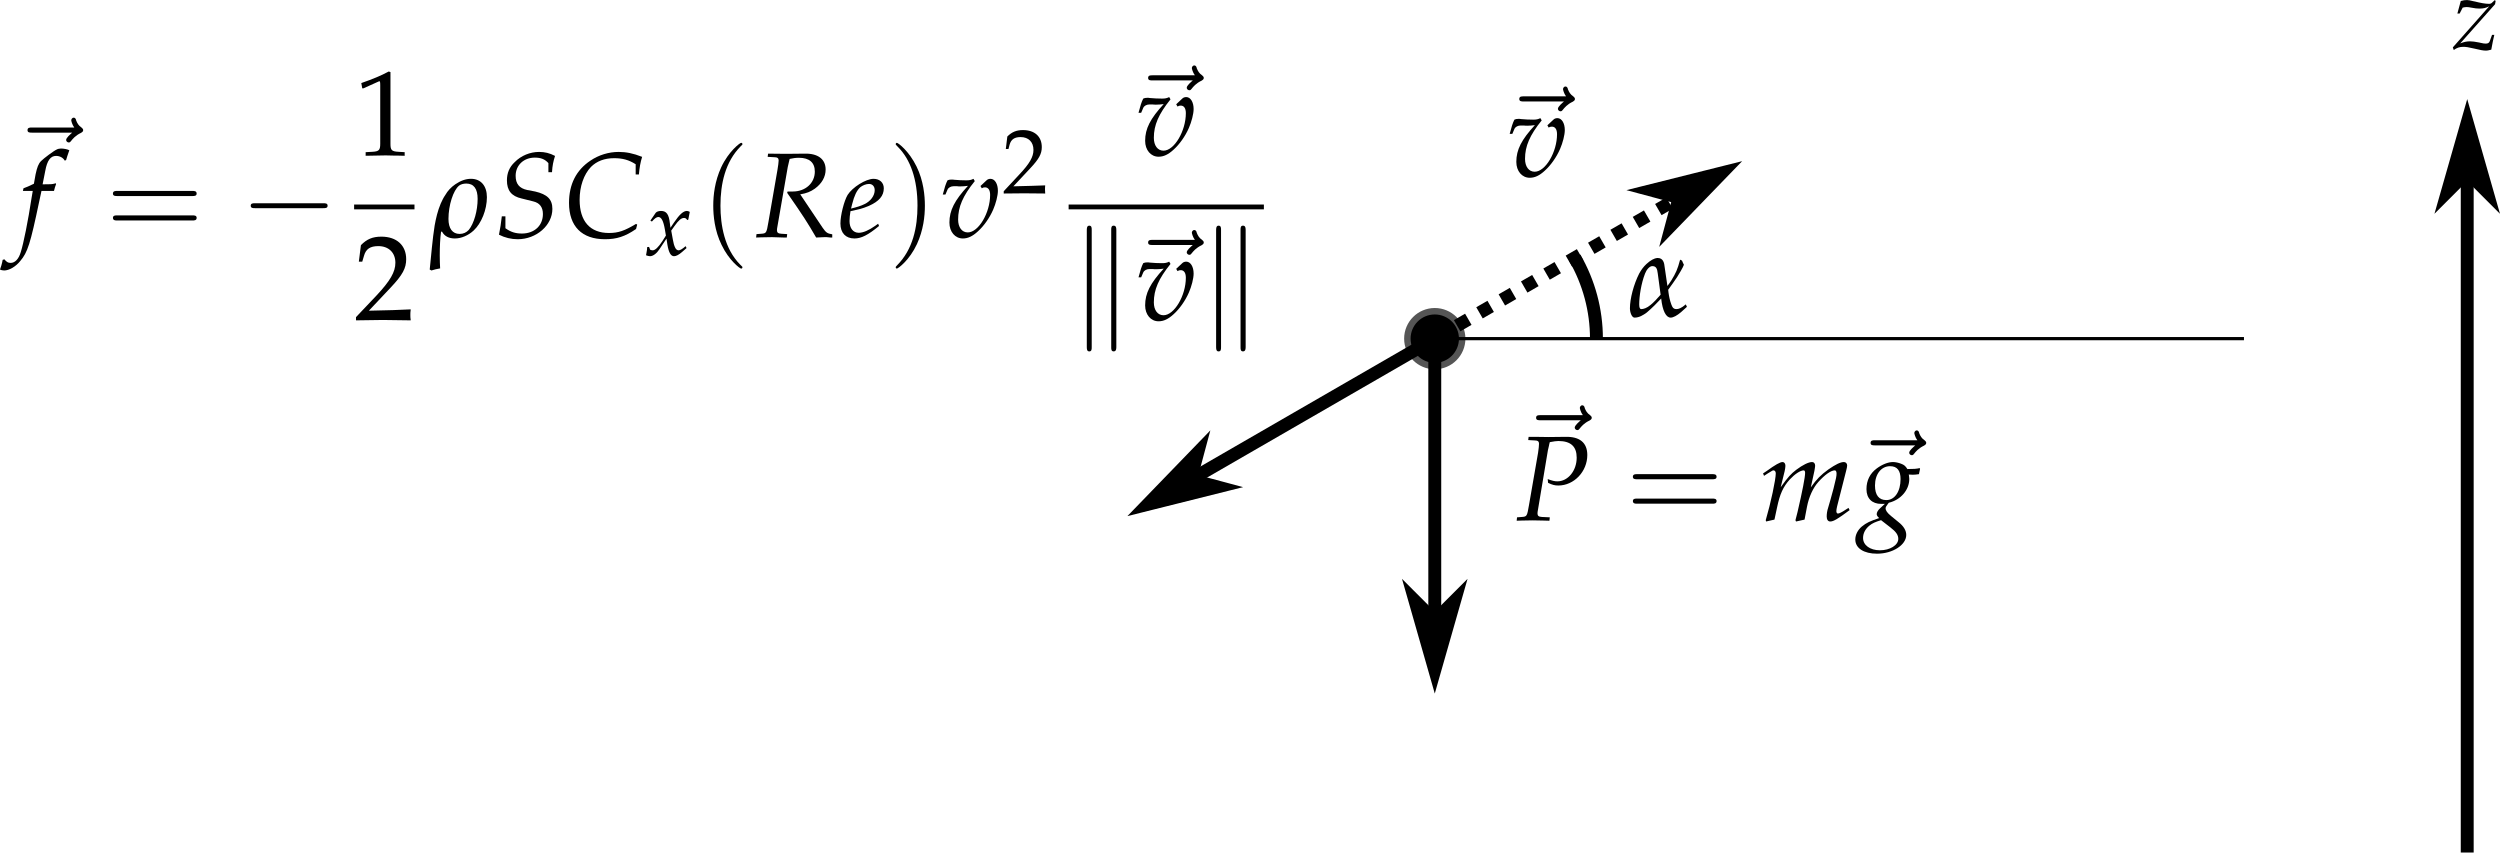
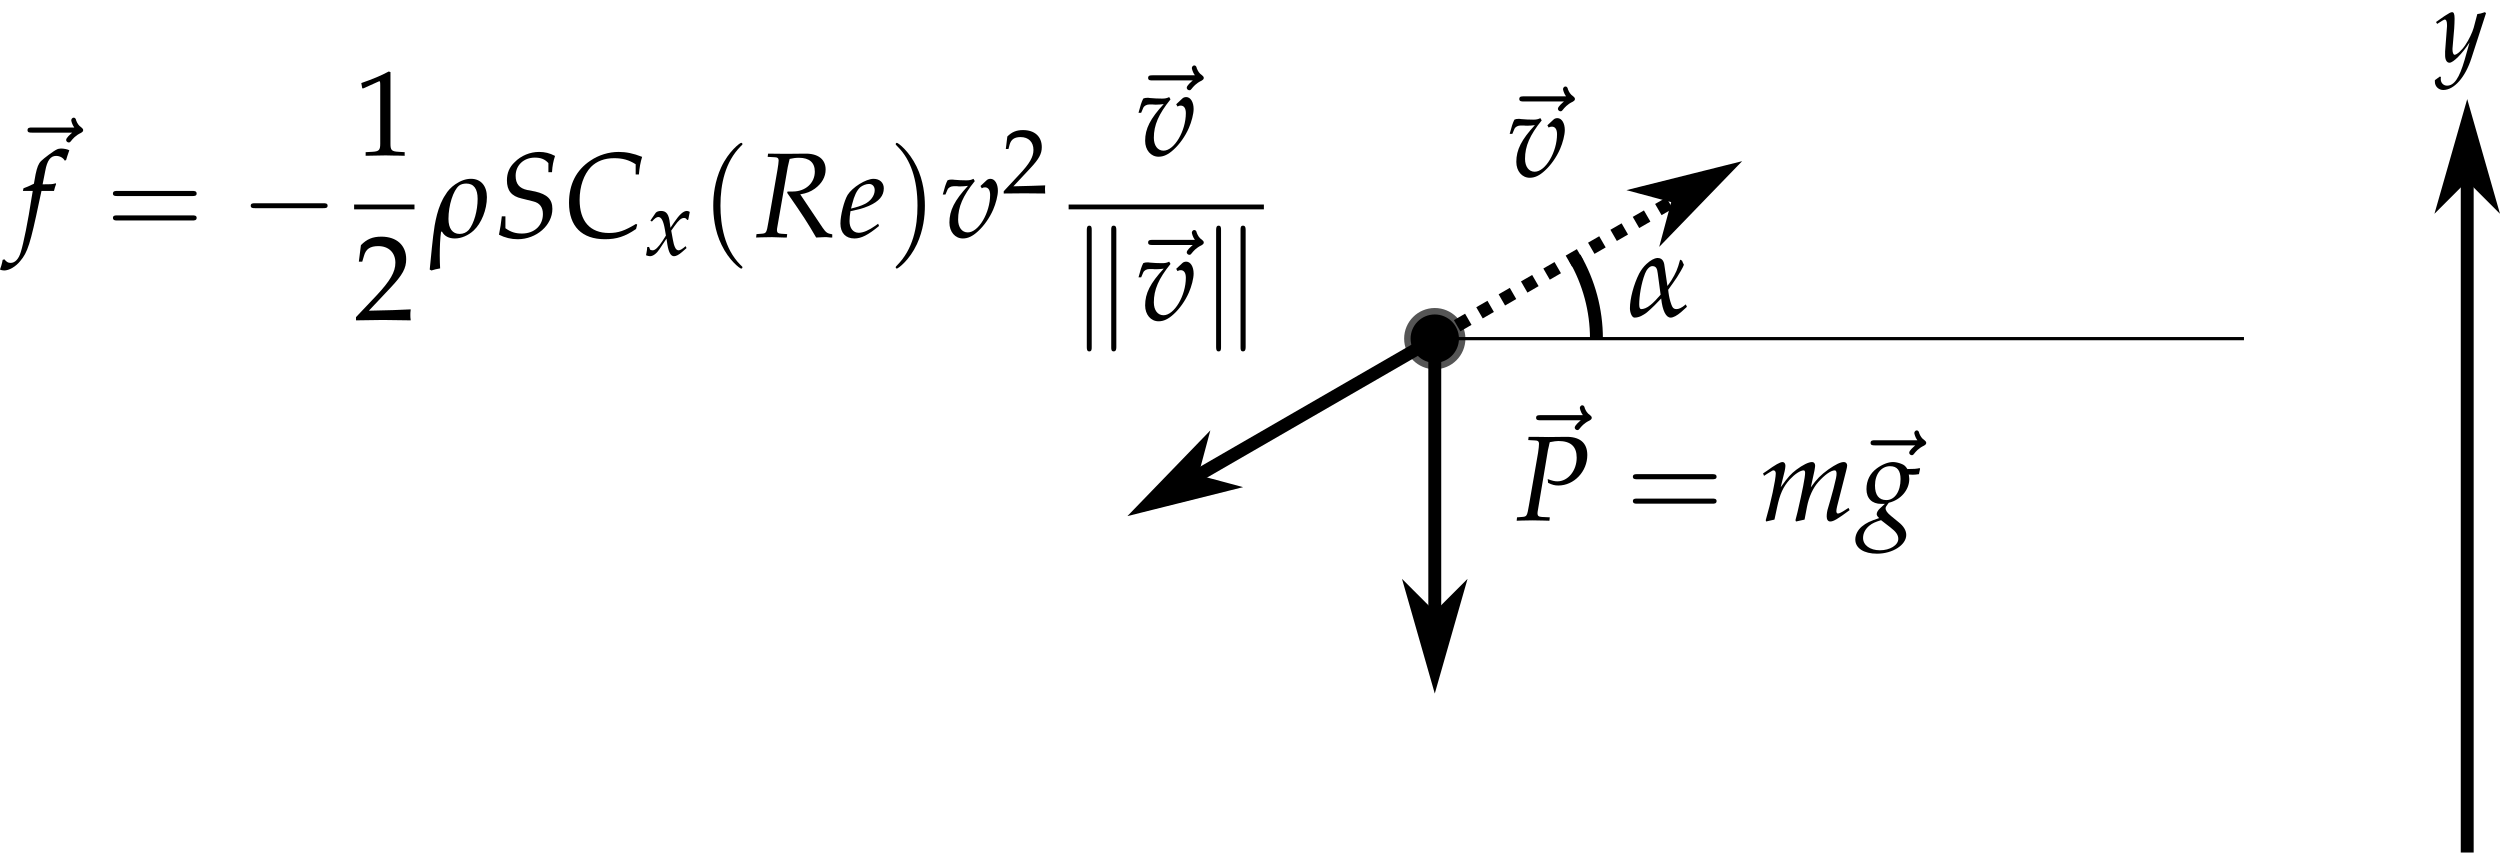
<svg xmlns="http://www.w3.org/2000/svg" xmlns:xlink="http://www.w3.org/1999/xlink" width="206.27mm" height="70.341mm" viewBox="0 0 206.27 70.341" version="1.1" id="svg5">
  <defs id="defs2">
    <marker style="overflow:visible" id="Arrow1Mend" refX="0" refY="0" orient="auto">
      <path transform="matrix(-0.4,0,0,-0.4,-4,0)" style="fill:context-stroke;fill-rule:evenodd;stroke:context-stroke;stroke-width:1pt" d="M 0,0 5,-5 -12.5,0 5,5 Z" id="path1244" />
    </marker>
    <marker style="overflow:visible" id="Arrow1Lstart" refX="0" refY="0" orient="auto">
      <path transform="matrix(0.8,0,0,0.8,10,0)" style="fill:context-stroke;fill-rule:evenodd;stroke:context-stroke;stroke-width:1pt" d="M 0,0 5,-5 -12.5,0 5,5 Z" id="path1235" />
    </marker>
    <g id="g3062">
      <symbol overflow="visible" id="symbol9080">
        <path style="stroke:none" d="" id="path6929" />
      </symbol>
      <symbol overflow="visible" id="symbol4712">
        <path style="stroke:none" d="m 5.578,-6.172 c -0.156,0.141 -0.5,0.422 -0.5,0.609 0,0.109 0.109,0.203 0.219,0.203 0.094,0 0.141,-0.062 0.188,-0.125 C 5.609,-5.641 5.844,-5.938 6.312,-6.156 6.375,-6.203 6.484,-6.25 6.484,-6.375 6.484,-6.484 6.406,-6.531 6.344,-6.594 6.109,-6.75 6,-6.938 5.906,-7.172 5.891,-7.266 5.844,-7.406 5.703,-7.406 5.562,-7.406 5.5,-7.266 5.5,-7.188 c 0,0.047 0.078,0.375 0.25,0.594 h -3.5 c -0.172,0 -0.359,0 -0.359,0.219 0,0.203 0.188,0.203 0.359,0.203 z m 0,0" id="path9297" />
      </symbol>
      <symbol overflow="visible" id="symbol5395">
        <path style="stroke:none" d="" id="path2245" />
      </symbol>
      <symbol overflow="visible" id="symbol1515">
        <path style="stroke:none" d="m 1.047,-6.625 0.547,0.031 c 0.234,0 0.344,0.078 0.344,0.266 0,0.141 -0.031,0.453 -0.078,0.75 L 1.109,-1.25 C 0.953,-0.344 0.938,-0.312 0.531,-0.281 L 0.125,-0.25 0.094,0.031 0.516,0.016 C 0.922,0.016 1.219,0 1.406,0 1.578,0 1.859,0.016 2.266,0.016 L 2.797,0.031 2.828,-0.25 2.172,-0.281 C 1.906,-0.297 1.812,-0.375 1.812,-0.578 c 0,-0.094 0.016,-0.156 0.047,-0.344 l 0.812,-4.859 c 0,-0.016 0.047,-0.203 0.094,-0.406 0,-0.047 0.031,-0.141 0.062,-0.266 0.359,-0.062 0.516,-0.094 0.703,-0.094 1.031,0 1.516,0.453 1.516,1.375 0,1.078 -0.719,1.953 -1.594,1.953 -0.219,0 -0.422,-0.047 -0.797,-0.188 l 0.031,0.312 C 3.047,-2.922 3.25,-2.875 3.531,-2.875 c 1.297,0 2.391,-1.156 2.391,-2.516 0,-1.016 -0.625,-1.531 -1.812,-1.5 l -1.375,0.016 -1.125,-0.016 h -0.531 z m 0,0" id="path9433" />
      </symbol>
      <symbol overflow="visible" id="symbol8825">
        <path style="stroke:none" d="m 7.281,-1.031 -0.266,0.172 c -0.281,0.188 -0.5,0.297 -0.609,0.297 -0.062,0 -0.125,-0.078 -0.125,-0.188 0,-0.109 0.016,-0.203 0.062,-0.406 l 0.75,-2.953 C 7.141,-4.281 7.172,-4.453 7.172,-4.531 7.172,-4.688 7.062,-4.812 6.906,-4.812 6.625,-4.812 6.234,-4.625 5.625,-4.203 5,-3.75 4.656,-3.406 4.172,-2.719 L 4.469,-4.078 C 4.5,-4.281 4.531,-4.422 4.531,-4.5 c 0,-0.188 -0.094,-0.312 -0.25,-0.312 -0.297,0 -0.766,0.234 -1.312,0.641 -0.438,0.344 -0.641,0.547 -1.281,1.438 L 2.016,-4.062 c 0.031,-0.172 0.062,-0.312 0.062,-0.438 0,-0.188 -0.094,-0.312 -0.234,-0.312 -0.203,0 -0.594,0.219 -1.328,0.75 L 0.234,-3.875 0.312,-3.672 0.625,-3.875 c 0.375,-0.234 0.406,-0.25 0.469,-0.25 0.109,0 0.188,0.094 0.188,0.25 0,0.5 -0.406,2.422 -0.828,3.859 l 0.031,0.109 0.688,-0.156 0.219,-1.016 C 1.625,-2.188 1.891,-2.766 2.438,-3.375 c 0.422,-0.453 0.875,-0.75 1.156,-0.75 0.062,0 0.109,0.078 0.109,0.203 0,0.359 -0.219,1.484 -0.625,3.234 L 2.906,-0.016 2.953,0.094 3.656,-0.062 3.859,-1.125 c 0.156,-0.812 0.5,-1.562 0.938,-2.047 C 5.344,-3.781 5.844,-4.125 6.156,-4.125 c 0.078,0 0.141,0.094 0.141,0.25 0,0.234 -0.031,0.375 -0.25,1.25 C 5.875,-2 5.719,-1.406 5.609,-1.062 c -0.094,0.281 -0.125,0.531 -0.125,0.75 0,0.25 0.109,0.406 0.297,0.406 0.266,0 0.625,-0.219 1.594,-0.938 z m 0,0" id="path3213" />
      </symbol>
      <symbol overflow="visible" id="symbol580">
        <path style="stroke:none" d="m 4.031,-3.781 c 0.172,0.016 0.25,0.016 0.344,0.016 0.172,0 0.266,-0.016 0.5,-0.047 L 4.969,-4.25 4.938,-4.312 C 4.656,-4.25 4.453,-4.234 3.922,-4.234 3.766,-4.484 3.656,-4.578 3.406,-4.672 3.203,-4.75 2.953,-4.812 2.734,-4.812 c -0.406,0 -0.906,0.203 -1.344,0.531 -0.547,0.406 -0.844,0.984 -0.844,1.703 0,0.766 0.453,1.219 1.219,1.219 0.078,0 0.188,0 0.297,0 l -0.406,0.375 C 1.5,-0.844 1.391,-0.656 1.391,-0.516 c 0,0.094 0.062,0.203 0.203,0.328 -0.75,0.25 -1.062,0.391 -1.438,0.703 C -0.172,0.797 -0.375,1.188 -0.375,1.578 -0.375,2.297 0.328,2.75 1.422,2.75 c 1.281,0 2.406,-0.719 2.406,-1.547 0,-0.359 -0.203,-0.719 -0.641,-1.062 L 2.594,-0.344 C 2.25,-0.625 2.125,-0.812 2.125,-1 c 0,-0.094 0.062,-0.188 0.203,-0.375 0.031,-0.047 0.047,-0.047 0.062,-0.078 0.984,-0.234 1.688,-1.062 1.688,-1.953 0,-0.094 -0.016,-0.188 -0.031,-0.328 z M 2.516,0.578 c 0.469,0.359 0.656,0.625 0.656,0.953 0,0.516 -0.688,0.938 -1.516,0.938 -0.812,0 -1.391,-0.422 -1.391,-1.016 0,-0.391 0.188,-0.734 0.5,-1 C 1.031,0.234 1.25,0.141 1.75,-0.016 Z M 2.5,-4.469 c 0.578,0 0.859,0.359 0.859,1.062 0,1.031 -0.484,1.734 -1.172,1.734 -0.609,0 -0.938,-0.406 -0.938,-1.203 0,-0.938 0.516,-1.594 1.25,-1.594 z m 0,0" id="path8747" />
      </symbol>
      <symbol overflow="visible" id="symbol9450">
        <path style="stroke:none" d="" id="path8970" />
      </symbol>
      <symbol overflow="visible" id="symbol7681">
        <path style="stroke:none" d="m 7.125,-3.391 c 0.156,0 0.359,0 0.359,-0.203 0,-0.219 -0.203,-0.219 -0.344,-0.219 h -6.219 c -0.141,0 -0.344,0 -0.344,0.219 0,0.203 0.203,0.203 0.359,0.203 z M 7.141,-1.375 c 0.141,0 0.344,0 0.344,-0.219 0,-0.203 -0.203,-0.203 -0.359,-0.203 H 0.938 c -0.156,0 -0.359,0 -0.359,0.203 0,0.219 0.203,0.219 0.344,0.219 z m 0,0" id="path130" />
      </symbol>
    </g>
    <g id="g1951">
      <symbol overflow="visible" id="symbol6240">
        <path style="stroke:none" d="" id="path9977" />
      </symbol>
      <symbol overflow="visible" id="symbol6312">
        <path style="stroke:none" d="m 5.578,-6.172 c -0.156,0.141 -0.5,0.422 -0.5,0.609 0,0.109 0.109,0.203 0.219,0.203 0.094,0 0.141,-0.062 0.188,-0.125 C 5.609,-5.641 5.844,-5.938 6.312,-6.156 6.375,-6.203 6.484,-6.25 6.484,-6.375 6.484,-6.484 6.406,-6.531 6.344,-6.594 6.109,-6.75 6,-6.938 5.906,-7.172 5.891,-7.266 5.844,-7.406 5.703,-7.406 5.562,-7.406 5.5,-7.266 5.5,-7.188 c 0,0.047 0.078,0.375 0.25,0.594 h -3.5 c -0.172,0 -0.359,0 -0.359,0.219 0,0.203 0.188,0.203 0.359,0.203 z m 0,0" id="path1254" />
      </symbol>
      <symbol overflow="visible" id="symbol8462">
        <path style="stroke:none" d="" id="path4451" />
      </symbol>
      <symbol overflow="visible" id="symbol340">
        <path style="stroke:none" d="M 2.844,-3.812 C 2.891,-4 2.953,-4.234 3.016,-4.375 l -0.031,-0.078 -0.078,0.031 c -0.234,0.062 -0.344,0.062 -0.828,0.062 H 1.906 L 2.125,-5.469 c 0.156,-0.859 0.438,-1.234 0.891,-1.234 0.297,0 0.578,0.141 0.719,0.391 L 3.844,-6.359 C 3.891,-6.516 3.984,-6.828 4.062,-7.031 L 4.109,-7.172 C 3.953,-7.25 3.656,-7.312 3.422,-7.312 c -0.109,0 -0.266,0.031 -0.344,0.078 -0.25,0.109 -1.062,0.719 -1.297,0.953 C 1.562,-6.062 1.453,-5.766 1.328,-5.188 L 1.188,-4.406 C 0.781,-4.203 0.578,-4.125 0.328,-4.031 L 0.281,-3.812 h 0.812 L 1,-3.266 C 0.703,-1.312 0.328,0.531 0.109,1.219 -0.062,1.812 -0.375,2.125 -0.734,2.125 -0.953,2.125 -1.062,2.047 -1.25,1.828 L -1.391,1.875 C -1.422,2.109 -1.562,2.578 -1.609,2.672 -1.531,2.719 -1.375,2.75 -1.266,2.75 -0.859,2.75 -0.312,2.438 0.062,1.969 0.672,1.25 0.891,0.562 1.625,-2.938 c 0.031,-0.125 0.109,-0.5 0.188,-0.875 z m 0,0" id="path1472" />
      </symbol>
      <symbol overflow="visible" id="symbol2308">
        <path style="stroke:none" d="m 4.5,-5.359 h 0.297 c 0.031,-0.531 0.109,-0.906 0.25,-1.344 C 4.594,-6.938 4.203,-7.031 3.734,-7.031 3,-7.031 2.25,-6.734 1.719,-6.188 c -0.438,0.406 -0.641,0.906 -0.641,1.5 0,0.844 0.375,1.312 1.219,1.5 l 0.938,0.234 c 0.547,0.125 0.812,0.484 0.812,1.047 0,0.953 -0.703,1.609 -1.734,1.609 -0.531,0 -0.922,-0.125 -1.359,-0.438 V -1.719 H 0.656 c -0.062,0.547 -0.125,1 -0.234,1.516 0.484,0.25 1.016,0.375 1.547,0.375 1.547,0 2.859,-1.156 2.859,-2.5 0,-0.797 -0.422,-1.203 -1.422,-1.438 L 2.75,-3.891 C 2.094,-4.031 1.797,-4.406 1.797,-5.062 c 0,-0.875 0.672,-1.5 1.578,-1.5 0.5,0 0.828,0.125 1.125,0.453 z m 0,0" id="path9403" />
      </symbol>
      <symbol overflow="visible" id="symbol3875">
        <path style="stroke:none" d="M 5.953,-5.172 H 6.219 c 0.047,-0.562 0.125,-1 0.266,-1.453 -0.75,-0.297 -1.328,-0.406 -1.938,-0.406 -0.812,0 -1.641,0.25 -2.328,0.719 -1.172,0.781 -1.766,1.953 -1.766,3.484 0,1.938 1.062,3 2.969,3 0.953,0 1.656,-0.219 2.562,-0.844 l 0.094,-0.359 -0.094,-0.062 c -0.938,0.562 -1.453,0.75 -2.234,0.75 -1.562,0 -2.422,-0.969 -2.422,-2.734 0,-1.109 0.344,-2.094 0.938,-2.719 0.469,-0.469 1.109,-0.719 1.906,-0.719 0.703,0 1.219,0.141 1.781,0.5 z m 0,0" id="path7972" />
      </symbol>
      <symbol overflow="visible" id="symbol4519">
        <path style="stroke:none" d="m 1.047,-6.625 0.562,0.031 c 0.234,0 0.344,0.078 0.344,0.266 0,0.141 -0.047,0.453 -0.094,0.75 L 1.109,-1.25 C 0.953,-0.344 0.938,-0.312 0.531,-0.281 L 0.125,-0.25 0.094,0.031 0.516,0.016 C 0.984,0 1.172,0 1.406,0 L 2.375,0.031 h 0.25 L 2.656,-0.25 2.172,-0.281 C 1.906,-0.297 1.812,-0.375 1.812,-0.578 c 0,-0.094 0.016,-0.172 0.047,-0.344 L 2.703,-5.781 C 2.703,-5.797 2.75,-6 2.797,-6.188 c 0.016,-0.078 0.031,-0.141 0.062,-0.266 0.297,-0.062 0.484,-0.094 0.766,-0.094 0.859,0 1.312,0.391 1.312,1.141 0,0.938 -0.766,1.641 -1.812,1.641 H 2.688 L 2.656,-3.656 C 4,-1.719 4.312,-1.234 5.047,0.031 L 5.719,0 h 0.188 c 0,0 0.141,0.016 0.328,0.031 H 6.375 V -0.234 C 5.969,-0.297 5.859,-0.375 5.578,-0.781 l -1.844,-2.75 C 4.281,-3.625 4.578,-3.75 4.938,-4 c 0.578,-0.422 0.891,-0.969 0.891,-1.578 0,-0.859 -0.641,-1.344 -1.75,-1.312 l -1.5,0.016 c -0.141,0 -0.328,0 -1.5,-0.016 z m 0,0" id="path462" />
      </symbol>
      <symbol overflow="visible" id="symbol2352">
        <path style="stroke:none" d="M 3.266,-1.109 3.031,-0.938 c -0.531,0.375 -1,0.578 -1.359,0.578 -0.469,0 -0.766,-0.375 -0.766,-0.969 0,-0.25 0.031,-0.516 0.078,-0.812 l 0.812,-0.188 C 1.969,-2.375 2.25,-2.469 2.5,-2.578 c 0.844,-0.375 1.234,-0.828 1.234,-1.453 0,-0.469 -0.344,-0.781 -0.844,-0.781 -0.641,0 -1.75,0.703 -2.141,1.328 -0.297,0.5 -0.594,1.688 -0.594,2.359 0,0.781 0.438,1.234 1.156,1.234 0.562,0 1.125,-0.281 2.031,-1.031 z M 1.125,-2.734 c 0.172,-0.688 0.375,-1.109 0.656,-1.375 0.188,-0.156 0.484,-0.281 0.734,-0.281 0.281,0 0.469,0.203 0.469,0.516 0,0.453 -0.344,0.922 -0.859,1.156 -0.281,0.141 -0.641,0.25 -1.094,0.359 z m 0,0" id="path1520" />
      </symbol>
      <symbol overflow="visible" id="symbol7189">
        <path style="stroke:none" d="m 3.312,-4.219 0.109,0.188 c 0.094,-0.062 0.172,-0.078 0.266,-0.078 0.266,0 0.422,0.219 0.422,0.625 0,1.469 -0.953,3.094 -1.844,3.094 -0.484,0 -0.797,-0.422 -0.797,-1.062 0,-1.047 0.391,-1.953 1.375,-3.172 L 2.734,-4.812 c -0.188,0.094 -0.328,0.125 -0.594,0.125 -0.281,0 -0.703,-0.016 -1,-0.047 L 1.031,-4.75 c -0.062,0 -0.109,0 -0.125,0 -0.125,0 -0.203,0.016 -0.312,0.062 -0.141,0.266 -0.25,0.625 -0.391,1.172 h 0.219 l 0.172,-0.406 c 0.078,-0.172 0.281,-0.281 0.516,-0.281 0.047,0 0.141,0 0.266,0 0.078,0.016 0.156,0.016 0.281,0.016 0.203,0 0.375,-0.016 0.625,-0.047 C 1.172,-3.031 0.75,-2.203 0.75,-1.203 c 0,0.766 0.469,1.312 1.109,1.312 0.406,0 0.797,-0.172 1.25,-0.594 0.469,-0.422 0.953,-1.094 1.25,-1.781 0.219,-0.5 0.391,-1.156 0.391,-1.562 0,-0.562 -0.25,-0.984 -0.609,-0.984 -0.141,0 -0.25,0.047 -0.328,0.125 z m 0,0" id="path2738" />
      </symbol>
      <symbol overflow="visible" id="symbol9113">
        <path style="stroke:none" d="" id="path3026" />
      </symbol>
      <symbol overflow="visible" id="symbol9743">
        <path style="stroke:none" d="m 7.125,-3.391 c 0.156,0 0.359,0 0.359,-0.203 0,-0.219 -0.203,-0.219 -0.344,-0.219 h -6.219 c -0.141,0 -0.344,0 -0.344,0.219 0,0.203 0.203,0.203 0.359,0.203 z M 7.141,-1.375 c 0.141,0 0.344,0 0.344,-0.219 0,-0.203 -0.203,-0.203 -0.359,-0.203 H 0.938 c -0.156,0 -0.359,0 -0.359,0.203 0,0.219 0.203,0.219 0.344,0.219 z m 0,0" id="path1580" />
      </symbol>
      <symbol overflow="visible" id="symbol6330">
        <path style="stroke:none" d="m 3.438,2.484 c 0,-0.031 0,-0.047 -0.188,-0.219 C 1.953,0.953 1.625,-1 1.625,-2.594 1.625,-4.406 2.016,-6.203 3.297,-7.5 3.438,-7.625 3.438,-7.641 3.438,-7.672 3.438,-7.75 3.391,-7.781 3.328,-7.781 c -0.094,0 -1.031,0.703 -1.641,2.016 -0.531,1.156 -0.656,2.297 -0.656,3.172 0,0.812 0.109,2.062 0.688,3.234 0.609,1.281 1.516,1.953 1.609,1.953 0.062,0 0.109,-0.031 0.109,-0.109 z m 0,0" id="path9983" />
      </symbol>
      <symbol overflow="visible" id="symbol8412">
        <path style="stroke:none" d="m 3,-2.594 c 0,-0.812 -0.109,-2.062 -0.688,-3.234 -0.625,-1.281 -1.516,-1.953 -1.625,-1.953 -0.047,0 -0.094,0.047 -0.094,0.109 0,0.031 0,0.047 0.188,0.234 1.031,1.031 1.609,2.672 1.609,4.844 0,1.781 -0.375,3.594 -1.672,4.906 -0.125,0.125 -0.125,0.141 -0.125,0.172 0,0.062 0.047,0.109 0.094,0.109 0.109,0 1.047,-0.703 1.656,-2.016 C 2.875,-0.578 3,-1.719 3,-2.594 Z m 0,0" id="path5550" />
      </symbol>
      <symbol overflow="visible" id="symbol9053">
        <path style="stroke:none" d="" id="path3050" />
      </symbol>
      <symbol overflow="visible" id="symbol6957">
        <path style="stroke:none" d="m 6.844,-2.391 c 0.172,0 0.359,0 0.359,-0.203 0,-0.203 -0.188,-0.203 -0.359,-0.203 h -5.625 c -0.172,0 -0.359,0 -0.359,0.203 0,0.203 0.188,0.203 0.359,0.203 z m 0,0" id="path9861" />
      </symbol>
      <symbol overflow="visible" id="symbol5836">
        <path style="stroke:none" d="m 1.781,-7.422 c 0,-0.172 0,-0.359 -0.203,-0.359 C 1.375,-7.781 1.375,-7.547 1.375,-7.391 v 9.594 c 0,0.172 0,0.391 0.203,0.391 0.203,0 0.203,-0.188 0.203,-0.359 z m 2.031,0.031 c 0,-0.172 0,-0.391 -0.219,-0.391 -0.203,0 -0.203,0.188 -0.203,0.359 v 9.656 c 0,0.172 0,0.359 0.203,0.359 0.219,0 0.219,-0.234 0.219,-0.391 z m 0,0" id="path7434" />
      </symbol>
      <symbol overflow="visible" id="symbol7317">
        <path style="stroke:none" d="" id="path5691" />
      </symbol>
      <symbol overflow="visible" id="symbol8971">
        <path style="stroke:none" d="m 0.672,-5.531 h 0.094 l 1.281,-0.578 C 2.062,-6.125 2.078,-6.125 2.078,-6.125 c 0.062,0 0.078,0.094 0.078,0.328 v 4.844 c 0,0.516 -0.109,0.625 -0.641,0.656 l -0.562,0.031 V 0.031 C 2.5,0 2.5,0 2.609,0 c 0.125,0 0.344,0 0.688,0.016 0.109,0 0.469,0 0.875,0.016 V -0.266 L 3.656,-0.297 C 3.094,-0.328 3,-0.438 3,-0.953 V -6.875 L 2.859,-6.922 C 2.219,-6.578 1.5,-6.281 0.594,-5.969 Z m 0,0" id="path5937" />
      </symbol>
      <symbol overflow="visible" id="symbol2392">
        <path style="stroke:none" d="M 0.156,-0.234 V 0.031 C 2.031,0 2.031,0 2.375,0 c 0.359,0 0.359,0 2.297,0.031 -0.031,-0.203 -0.031,-0.312 -0.031,-0.453 0,-0.125 0,-0.219 0.031,-0.453 C 3.516,-0.812 3.062,-0.812 1.219,-0.766 L 3.031,-2.688 C 4,-3.719 4.297,-4.266 4.297,-5.016 4.297,-6.156 3.516,-6.875 2.25,-6.875 c -0.719,0 -1.203,0.203 -1.688,0.703 L 0.391,-4.812 h 0.281 L 0.812,-5.281 C 0.969,-5.859 1.328,-6.094 2,-6.094 c 0.844,0 1.406,0.531 1.406,1.375 0,0.75 -0.422,1.484 -1.547,2.688 z m 0,0" id="path422" />
      </symbol>
      <symbol overflow="visible" id="symbol8733">
        <path style="stroke:none" d="" id="path2442" />
      </symbol>
      <symbol overflow="visible" id="symbol2583">
        <path style="stroke:none" d="m 0.953,-0.453 c 0.203,0.375 0.562,0.562 1.062,0.562 0.531,0 1.109,-0.25 1.547,-0.656 0.641,-0.594 1.094,-1.719 1.094,-2.75 0,-0.938 -0.5,-1.516 -1.312,-1.516 -0.438,0 -0.859,0.156 -1.297,0.453 C 1.703,-4.125 1.422,-3.828 1.219,-3.469 1.062,-3.25 0.953,-3 0.844,-2.766 c -0.25,0.594 -0.391,1.203 -0.5,1.812 -0.172,1.047 -0.297,2.594 -0.406,3.625 L 0.078,2.75 c 0.25,-0.078 0.438,-0.125 0.719,-0.172 C 0.781,2.297 0.766,1.906 0.766,1.516 0.766,0.812 0.797,0.062 0.875,-0.453 Z m 2,-3.969 c 0.625,0 0.938,0.438 0.938,1.266 0,0.969 -0.297,2.031 -0.734,2.562 -0.188,0.203 -0.438,0.328 -0.75,0.328 -0.594,0 -0.922,-0.453 -0.922,-1.234 0,-1.125 0.391,-2.359 0.875,-2.75 C 2.5,-4.359 2.719,-4.422 2.953,-4.422 Z m 0,0" id="path3118" />
      </symbol>
      <symbol overflow="visible" id="symbol8757">
        <path style="stroke:none" d="" id="path6942" />
      </symbol>
      <symbol overflow="visible" id="symbol3950">
        <path style="stroke:none" d="m 0.156,-0.672 c 0,0.156 -0.016,0.25 -0.062,0.5 C 0.078,-0.078 0.078,-0.062 0.062,0 c 0.125,0.047 0.234,0.078 0.328,0.078 0.25,0 0.547,-0.219 0.781,-0.578 L 1.75,-1.375 1.828,-0.859 c 0.109,0.641 0.281,0.938 0.547,0.938 0.172,0 0.406,-0.125 0.656,-0.344 L 3.406,-0.594 3.328,-0.75 C 3.062,-0.516 2.875,-0.406 2.75,-0.406 2.641,-0.406 2.531,-0.484 2.469,-0.625 2.391,-0.766 2.312,-1.047 2.281,-1.266 L 2.141,-2.031 2.406,-2.406 c 0.359,-0.5 0.562,-0.672 0.797,-0.672 0.109,0 0.203,0.062 0.25,0.172 l 0.094,-0.031 0.125,-0.641 C 3.578,-3.625 3.516,-3.656 3.438,-3.656 c -0.297,0 -0.609,0.281 -1.078,0.969 L 2.078,-2.266 2.031,-2.625 C 1.953,-3.375 1.75,-3.656 1.297,-3.656 c -0.203,0 -0.359,0.062 -0.438,0.156 l -0.438,0.641 0.125,0.078 c 0.234,-0.266 0.391,-0.375 0.531,-0.375 0.25,0 0.422,0.312 0.547,1.062 L 1.703,-1.625 1.406,-1.156 c -0.328,0.5 -0.594,0.75 -0.797,0.75 C 0.5,-0.406 0.406,-0.438 0.391,-0.484 L 0.312,-0.688 Z m 0,0" id="path1564" />
      </symbol>
      <symbol overflow="visible" id="symbol8270">
        <path style="stroke:none" d="" id="path137" />
      </symbol>
      <symbol overflow="visible" id="symbol5181">
        <path style="stroke:none" d="m 0.125,-0.172 v 0.188 C 1.531,0 1.531,0 1.812,0 2.078,0 2.078,0 3.547,0.016 3.531,-0.141 3.531,-0.219 3.531,-0.312 c 0,-0.109 0,-0.188 0.016,-0.344 -0.875,0.031 -1.219,0.047 -2.625,0.078 l 1.375,-1.469 C 3.031,-2.828 3.266,-3.25 3.266,-3.812 c 0,-0.875 -0.594,-1.406 -1.547,-1.406 -0.547,0 -0.922,0.156 -1.297,0.531 l -0.125,1.031 h 0.219 l 0.094,-0.359 c 0.125,-0.438 0.406,-0.625 0.906,-0.625 0.656,0 1.062,0.406 1.062,1.062 0,0.562 -0.312,1.125 -1.172,2.031 z m 0,0" id="path555" />
      </symbol>
    </g>
    <marker style="overflow:visible" id="Arrow1Mend-3" refX="0" refY="0" orient="auto">
      <path transform="matrix(-0.4,0,0,-0.4,-4,0)" style="fill:context-stroke;fill-rule:evenodd;stroke:context-stroke;stroke-width:1pt" d="M 0,0 5,-5 -12.5,0 5,5 Z" id="path1244-6" />
    </marker>
    <marker style="overflow:visible" id="Arrow1Mend-3-5" refX="0" refY="0" orient="auto">
      <path transform="matrix(-0.4,0,0,-0.4,-4,0)" style="fill:context-stroke;fill-rule:evenodd;stroke:context-stroke;stroke-width:1pt" d="M 0,0 5,-5 -12.5,0 5,5 Z" id="path1244-6-3" />
    </marker>
    <marker style="overflow:visible" id="Arrow1Mend-3-6" refX="0" refY="0" orient="auto">
      <path transform="matrix(-0.4,0,0,-0.4,-4,0)" style="fill:context-stroke;fill-rule:evenodd;stroke:context-stroke;stroke-width:1pt" d="M 0,0 5,-5 -12.5,0 5,5 Z" id="path1244-6-2" />
    </marker>
    <g id="g6116">
      <symbol overflow="visible" id="symbol307">
        <path style="stroke:none" d="" id="path6099" />
      </symbol>
      <symbol overflow="visible" id="symbol8770">
        <path style="stroke:none" d="m 5.578,-6.172 c -0.156,0.141 -0.5,0.422 -0.5,0.609 0,0.109 0.109,0.203 0.219,0.203 0.094,0 0.141,-0.062 0.188,-0.125 C 5.609,-5.641 5.844,-5.938 6.312,-6.156 6.375,-6.203 6.484,-6.25 6.484,-6.375 6.484,-6.484 6.406,-6.531 6.344,-6.594 6.109,-6.75 6,-6.938 5.906,-7.172 5.891,-7.266 5.844,-7.406 5.703,-7.406 5.562,-7.406 5.5,-7.266 5.5,-7.188 c 0,0.047 0.078,0.375 0.25,0.594 h -3.5 c -0.172,0 -0.359,0 -0.359,0.219 0,0.203 0.188,0.203 0.359,0.203 z m 0,0" id="path3534" />
      </symbol>
      <symbol overflow="visible" id="symbol6189">
        <path style="stroke:none" d="" id="path306" />
      </symbol>
      <symbol overflow="visible" id="symbol2237">
        <path style="stroke:none" d="m 3.312,-4.219 0.109,0.188 c 0.094,-0.062 0.172,-0.078 0.266,-0.078 0.266,0 0.422,0.219 0.422,0.625 0,1.469 -0.953,3.094 -1.844,3.094 -0.484,0 -0.797,-0.422 -0.797,-1.062 0,-1.047 0.391,-1.953 1.375,-3.172 L 2.734,-4.812 c -0.188,0.094 -0.328,0.125 -0.594,0.125 -0.281,0 -0.703,-0.016 -1,-0.047 L 1.031,-4.75 c -0.062,0 -0.109,0 -0.125,0 -0.125,0 -0.203,0.016 -0.312,0.062 -0.141,0.266 -0.25,0.625 -0.391,1.172 h 0.219 l 0.172,-0.406 c 0.078,-0.172 0.281,-0.281 0.516,-0.281 0.047,0 0.141,0 0.266,0 0.078,0.016 0.156,0.016 0.281,0.016 0.203,0 0.375,-0.016 0.625,-0.047 C 1.172,-3.031 0.75,-2.203 0.75,-1.203 c 0,0.766 0.469,1.312 1.109,1.312 0.406,0 0.797,-0.172 1.25,-0.594 0.469,-0.422 0.953,-1.094 1.25,-1.781 0.219,-0.5 0.391,-1.156 0.391,-1.562 0,-0.562 -0.25,-0.984 -0.609,-0.984 -0.141,0 -0.25,0.047 -0.328,0.125 z m 0,0" id="path7238" />
      </symbol>
    </g>
    <g id="g5066">
      <symbol overflow="visible" id="symbol2281">
        <path style="stroke:none" d="" id="path8480" />
      </symbol>
      <symbol overflow="visible" id="symbol8578">
        <path style="stroke:none" d="M 4.828,-0.984 C 4.469,-0.672 4.234,-0.594 4.062,-0.594 3.922,-0.594 3.797,-0.625 3.703,-0.812 3.609,-1 3.484,-1.422 3.438,-1.719 3.406,-1.891 3.391,-2.031 3.375,-2.188 3.672,-2.578 3.953,-3.016 4.109,-3.234 4.25,-3.453 4.609,-4.047 4.672,-4.25 4.609,-4.359 4.578,-4.453 4.516,-4.594 4.484,-4.609 4.406,-4.641 4.359,-4.672 4.141,-3.844 4,-3.562 3.641,-2.969 3.594,-2.906 3.438,-2.656 3.312,-2.5 3.141,-3.688 3.094,-3.969 3.047,-4.312 c -0.094,-0.453 -0.375,-0.5 -0.578,-0.5 -0.219,0.016 -0.562,0.188 -0.891,0.5 -0.234,0.219 -0.422,0.469 -0.594,0.781 -0.453,0.891 -0.766,2.078 -0.766,2.875 0,0.328 0.156,0.766 0.375,0.766 0.391,0 0.719,-0.203 1.016,-0.422 0.422,-0.359 0.875,-0.812 1.188,-1.156 0.109,1.031 0.406,1.578 0.781,1.578 0.219,0 0.531,-0.172 0.859,-0.453 l 0.484,-0.438 z M 2.75,-1.781 c -0.281,0.328 -0.578,0.641 -0.828,0.844 -0.312,0.266 -0.594,0.344 -0.766,0.344 -0.125,0 -0.172,-0.141 -0.172,-0.391 0,-0.641 0.156,-1.719 0.484,-2.547 0.125,-0.328 0.375,-0.609 0.594,-0.609 0.297,0 0.406,0.172 0.453,0.609 z m 0,0" id="path9083" />
      </symbol>
    </g>
  </defs>
  <g id="layer1" transform="translate(55.32727,-73.03857)">
    <g transform="translate(-22.53309,34.00957)" id="g45">
      <g id="g7806">
        <g style="fill:#000000;fill-opacity:1" id="g4387">
          <use xlink:href="#symbol4712" x="92.055" y="79.876" id="use8908" width="100%" height="100%" />
        </g>
        <g style="fill:#000000;fill-opacity:1" id="g9262">
          <use xlink:href="#symbol1515" x="92.249" y="81.963" id="use322" width="100%" height="100%" />
        </g>
        <g style="fill:#000000;fill-opacity:1" id="g3997">
          <use xlink:href="#symbol7681" x="101.353" y="81.963" id="use8575" width="100%" height="100%" />
        </g>
        <g style="fill:#000000;fill-opacity:1" id="g7013">
          <use xlink:href="#symbol8825" x="112.439" y="81.963" id="use1170" width="100%" height="100%" />
        </g>
        <g style="fill:#000000;fill-opacity:1" id="g7051">
          <use xlink:href="#symbol4712" x="119.652" y="81.948" id="use5994" width="100%" height="100%" />
        </g>
        <g style="fill:#000000;fill-opacity:1" id="g9082">
          <use xlink:href="#symbol580" x="120.658" y="81.963" id="use2558" width="100%" height="100%" />
        </g>
      </g>
    </g>
    <g transform="translate(-147.0629,6.433022)" id="g264">
      <g id="g6576">
        <g style="fill:#000000;fill-opacity:1" id="g1326">
          <use xlink:href="#symbol6312" x="92.115" y="83.721" id="use5105" width="100%" height="100%" />
        </g>
        <g style="fill:#000000;fill-opacity:1" id="g195">
          <use xlink:href="#symbol340" x="93.345" y="86.172" id="use2548" width="100%" height="100%" />
        </g>
        <g style="fill:#000000;fill-opacity:1" id="g3246">
          <use xlink:href="#symbol9743" x="100.476" y="86.172" id="use3477" width="100%" height="100%" />
        </g>
        <g style="fill:#000000;fill-opacity:1" id="g2568">
          <use xlink:href="#symbol6957" x="111.562" y="86.172" id="use6193" width="100%" height="100%" />
        </g>
        <g style="fill:#000000;fill-opacity:1" id="g2918">
          <use xlink:href="#symbol8971" x="120.952" y="79.427" id="use7361" width="100%" height="100%" />
        </g>
        <path style="fill:none;stroke:#000000;stroke-width:0.398;stroke-linecap:butt;stroke-linejoin:miter;stroke-miterlimit:10;stroke-opacity:1" d="M 0.001,0.001 H 4.982" transform="matrix(1,0,0,-1,120.952,83.681)" id="path5387" />
        <g style="fill:#000000;fill-opacity:1" id="g2553">
          <use xlink:href="#symbol2392" x="120.952" y="93.006" id="use2409" width="100%" height="100%" />
        </g>
        <g style="fill:#000000;fill-opacity:1" id="g7803">
          <use xlink:href="#symbol2583" x="127.253" y="86.172" id="use4933" width="100%" height="100%" />
        </g>
        <g style="fill:#000000;fill-opacity:1" id="g9002">
          <use xlink:href="#symbol2308" x="132.483" y="86.172" id="use3895" width="100%" height="100%" />
        </g>
        <g style="fill:#000000;fill-opacity:1" id="g5248">
          <use xlink:href="#symbol3875" x="138.231" y="86.172" id="use5692" width="100%" height="100%" />
        </g>
        <g style="fill:#000000;fill-opacity:1" id="g9719">
          <use xlink:href="#symbol3950" x="144.976" y="87.666" id="use918" width="100%" height="100%" />
        </g>
        <g style="fill:#000000;fill-opacity:1" id="g3235">
          <use xlink:href="#symbol6330" x="149.554" y="86.172" id="use3686" width="100%" height="100%" />
        </g>
        <g style="fill:#000000;fill-opacity:1" id="g5623">
          <use xlink:href="#symbol4519" x="154.028" y="86.172" id="use5241" width="100%" height="100%" />
        </g>
        <g style="fill:#000000;fill-opacity:1" id="g4024">
          <use xlink:href="#symbol2352" x="160.922" y="86.172" id="use5787" width="100%" height="100%" />
        </g>
        <g style="fill:#000000;fill-opacity:1" id="g6570">
          <use xlink:href="#symbol8412" x="165.046" y="86.172" id="use6453" width="100%" height="100%" />
        </g>
        <g style="fill:#000000;fill-opacity:1" id="g4043">
          <use xlink:href="#symbol7189" x="169.32" y="86.172" id="use9772" width="100%" height="100%" />
        </g>
        <g style="fill:#000000;fill-opacity:1" id="g4053">
          <use xlink:href="#symbol5181" x="174.426" y="82.556" id="use5902" width="100%" height="100%" />
        </g>
        <g style="fill:#000000;fill-opacity:1" id="g1869">
          <use xlink:href="#symbol6312" x="184.573" y="79.412" id="use8321" width="100%" height="100%" />
        </g>
        <g style="fill:#000000;fill-opacity:1" id="g3989">
          <use xlink:href="#symbol7189" x="185.469" y="79.427" id="use326" width="100%" height="100%" />
        </g>
        <path style="fill:none;stroke:#000000;stroke-width:0.398;stroke-linecap:butt;stroke-linejoin:miter;stroke-miterlimit:10;stroke-opacity:1" d="M 0.001,0.001 H 16.111" transform="matrix(1,0,0,-1,179.905,83.681)" id="path8067" />
        <g style="fill:#000000;fill-opacity:1" id="g6684">
          <use xlink:href="#symbol5836" x="180.03" y="93.006" id="use226" width="100%" height="100%" />
        </g>
        <g style="fill:#000000;fill-opacity:1" id="g3854">
          <use xlink:href="#symbol6312" x="184.573" y="92.991" id="use9948" width="100%" height="100%" />
        </g>
        <g style="fill:#000000;fill-opacity:1" id="g9633">
          <use xlink:href="#symbol7189" x="185.469" y="93.006" id="use6462" width="100%" height="100%" />
        </g>
        <g style="fill:#000000;fill-opacity:1" id="g4429">
          <use xlink:href="#symbol5836" x="190.7" y="93.006" id="use7758" width="100%" height="100%" />
        </g>
      </g>
    </g>
    <path style="fill:none;stroke:#000000;stroke-width:1.065;stroke-linecap:butt;stroke-linejoin:miter;stroke-miterlimit:4;stroke-dasharray:none;stroke-opacity:1;marker-end:url(#Arrow1Mend)" d="M 148.238,143.379 V 83.313" id="path418" />
    <path style="fill:none;stroke:#000000;stroke-width:1.065;stroke-linecap:butt;stroke-linejoin:miter;stroke-miterlimit:4;stroke-dasharray:none;stroke-opacity:1;marker-end:url(#Arrow1Mend-3)" d="M 63.053,100.979 39.51,114.572" id="path418-7" />
    <path style="fill:none;stroke:#000000;stroke-width:1.065;stroke-linecap:butt;stroke-linejoin:miter;stroke-miterlimit:4;stroke-dasharray:1.065, 1.065;stroke-dashoffset:0;stroke-opacity:1;marker-end:url(#Arrow1Mend-3-6)" d="M 63.053,100.979 86.596,87.386" id="path418-7-9" />
    <path style="fill:none;stroke:#000000;stroke-width:1.065;stroke-linecap:butt;stroke-linejoin:miter;stroke-miterlimit:4;stroke-dasharray:none;stroke-opacity:1;marker-end:url(#Arrow1Mend-3-5)" d="m 63.053,100.979 v 27.185" id="path418-7-5" />
-     <text xml:space="preserve" style="font-style:italic;font-variant:normal;font-weight:normal;font-stretch:normal;font-size:8.467px;line-height:1.25;font-family:P052;-inkscape-font-specification:'P052 Italic';letter-spacing:0px;stroke-width:0.265" x="147.067" y="77.12" id="text5707">
-       <tspan id="tspan5705" style="font-style:italic;font-variant:normal;font-weight:normal;font-stretch:normal;font-family:P052;-inkscape-font-specification:'P052 Italic';stroke-width:0.265" x="147.067" y="77.12">z</tspan>
+     <text xml:space="preserve" style="font-style:italic;font-variant:normal;font-weight:normal;font-stretch:normal;font-size:8.467px;line-height:1.25;font-family:P052;-inkscape-font-specification:'P052 Italic';letter-spacing:0px;stroke-width:0.265" x="145.634" y="78.12" id="text5707">
+       <tspan id="tspan5705" style="font-style:italic;font-variant:normal;font-weight:normal;font-stretch:normal;font-family:P052;-inkscape-font-specification:'P052 Italic';stroke-width:0.265" x="145.634" y="78.12">y</tspan>
    </text>
    <circle style="fill:#000000;stroke:#000000;stroke-width:1.065;stroke-miterlimit:4;stroke-dasharray:none;stroke-opacity:0.667;stop-color:#000000" id="path7033" cx="63.053" cy="100.979" r="1.995" />
    <path style="fill:none;stroke:#000000;stroke-width:0.265px;stroke-linecap:butt;stroke-linejoin:miter;stroke-opacity:1" d="M 63.053,100.979 H 129.818" id="path7412" />
    <g transform="translate(-23.01862,5.63431)" id="g7891">
      <g id="g1315">
        <g style="fill:#000000;fill-opacity:1" id="g2124">
          <use xlink:href="#symbol8770" x="91.153" y="81.948" id="use5967" width="100%" height="100%" />
        </g>
        <g style="fill:#000000;fill-opacity:1" id="g5682">
          <use xlink:href="#symbol2237" x="92.05" y="81.963" id="use473" width="100%" height="100%" />
        </g>
      </g>
    </g>
    <path style="fill:none;stroke:#000000;stroke-width:1.065;stroke-miterlimit:4;stroke-dasharray:none;stroke-dashoffset:0;stroke-opacity:1;stop-color:#000000" id="path8087" d="m 74.605,94.309 a 13.339,13.339 0 0 1 1.787,6.67" />
    <g transform="translate(-13.11342,17.17187)" id="g8729">
      <g id="g9326">
        <g style="fill:#000000;fill-opacity:1" id="g8260">
          <use xlink:href="#symbol8578" x="92.05" y="81.963" id="use1629" width="100%" height="100%" />
        </g>
      </g>
    </g>
  </g>
</svg>
